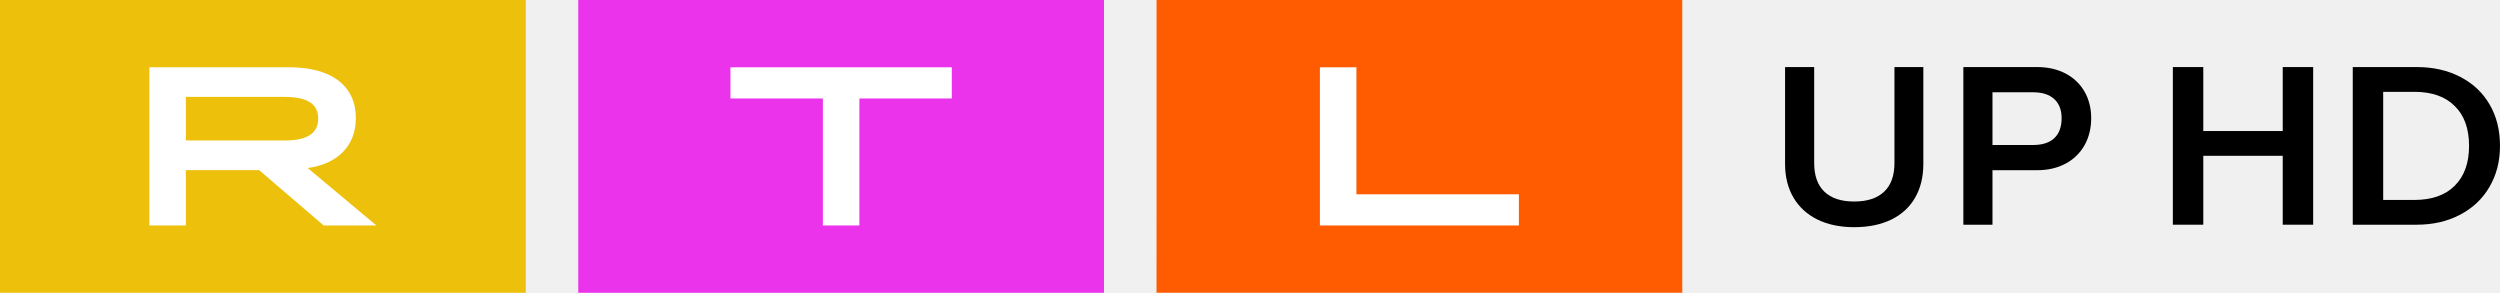
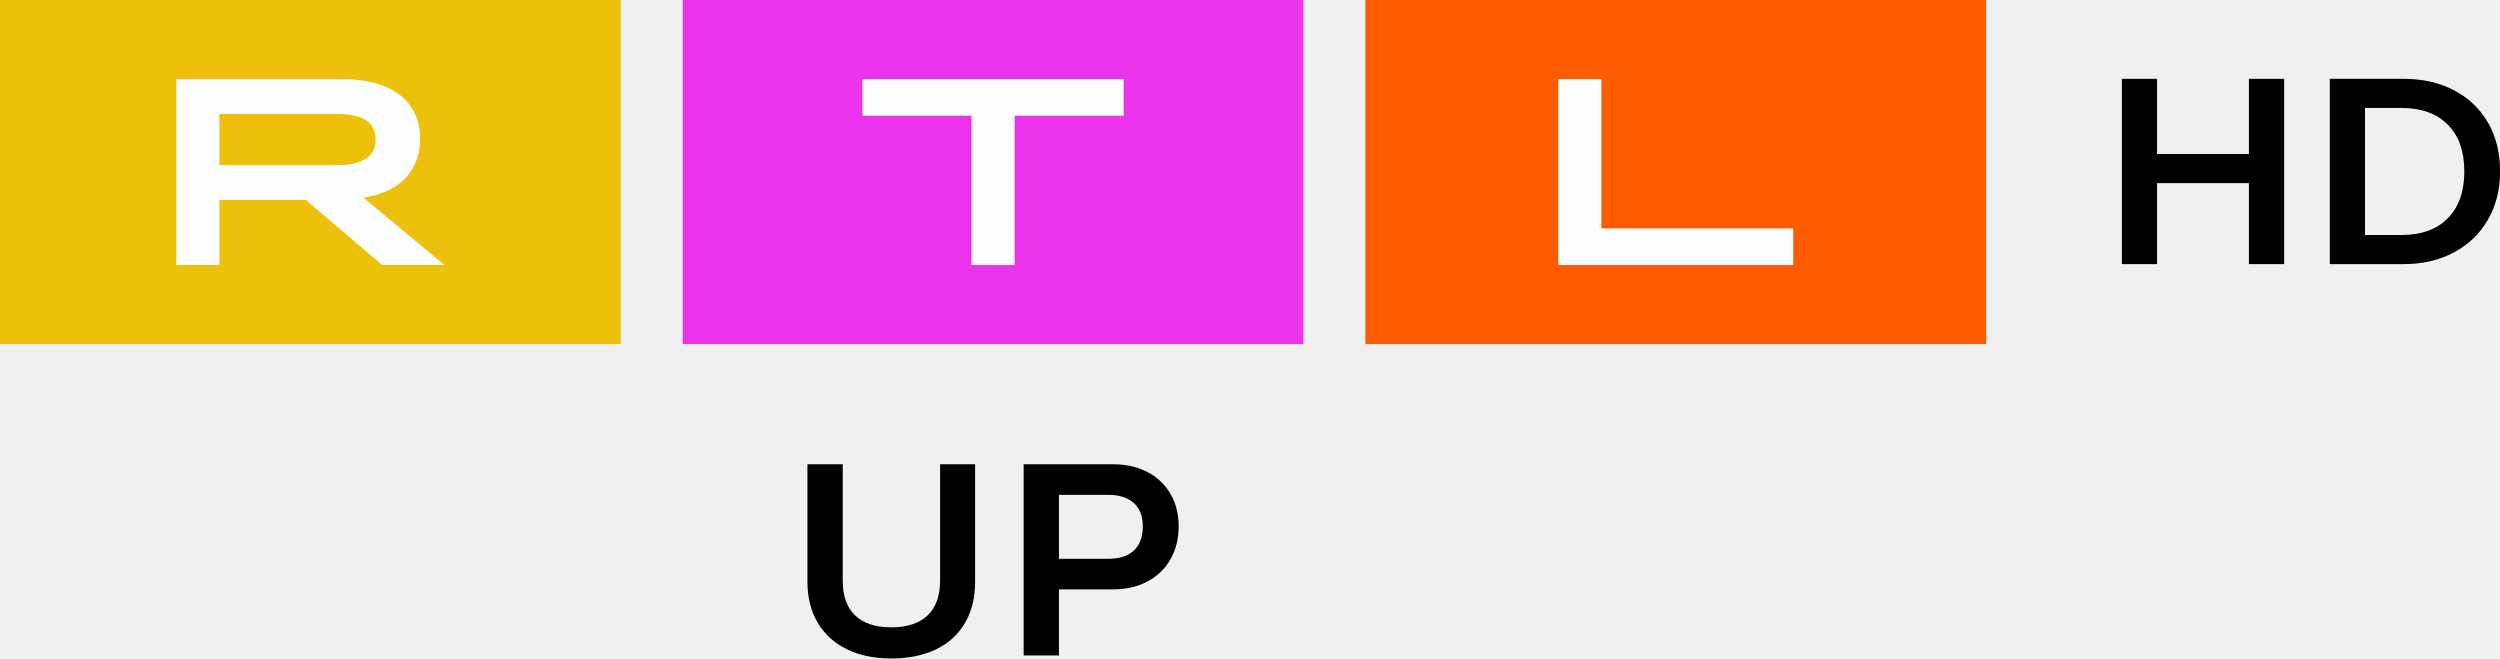
- <svg xmlns="http://www.w3.org/2000/svg" width="800" height="93.685" version="1.1">
-   <path d="m370.09 93.685h168.24v-93.685h-168.23z" fill="#ff5c01" stroke-width="3.346" />
-   <path d="m185.04 93.685h168.24v-93.685h-168.24z" fill="#ec33ec" stroke-width="3.346" />
-   <path d="m0 93.685h168.24v-93.685h-168.24z" fill="#edc00c" stroke-width="3.346" />
-   <g transform="matrix(.83647 0 0 .83647 0 1.188e-6)" fill="#fff" fill-rule="evenodd" stroke-width="4">
-     <path d="m504.94 25.744h13.968v48.58h62.152v11.932h-76.12v-60.512" />
-     <path d="m314.8 37.676h-35.36v-11.932h84.68v11.932h-35.352v48.58h-13.968v-48.576" />
-     <path d="m108.9 53.752c8.64 0 12.832-2.768 12.832-8.384 0-5.62-4.188-8.3-12.832-8.3h-37.8v16.68h37.8zm-51.764-28.008h53.6c16.32 0 25.4 7.26 25.4 19.448 0 10.46-6.808 17.464-18.416 19.104l26.276 21.96h-20.168l-24.704-21.18h-28.02v21.18h-13.968z" />
+ <svg xmlns="http://www.w3.org/2000/svg" width="1007" height="265.23" version="1.1">
+   <g transform="translate(0 591.07)" stroke-width="3.96">
+     <path d="m549.98-452.46h250.02v-138.61h-250.02z" fill="#ff5c01" />
+     <path d="m274.99-452.46h250.02v-138.61h-250.02z" fill="#ec33ec" />
+     <path d="m0-452.46h250.02v-138.61h-250.02z" fill="#edc00c" />
+     <g transform="translate(0,-591.07)" fill="#fdfeff" fill-rule="evenodd">
+       <path d="m627.68 31.861h17.362v60.127h77.263v14.76h-94.626v-74.887" />
+       <path d="m391.32 46.626h-43.952v-14.76h105.26v14.76h-43.949v60.127h-17.362v-60.127" />
+       <path d="m135.37 66.523c10.745 0 15.952-3.422 15.952-10.376s-5.208-10.269-15.952-10.269h-46.986v20.646zm-64.349-34.661h66.63c20.293 0 31.576 8.99 31.576 24.071 0 12.947-8.463 21.612-22.895 23.644l32.661 27.172h-25.069l-30.705-26.21h-34.836v26.21h-17.362z" />
+     </g>
  </g>
-   <path d="m581.59 70.25c-3.322-1.633-5.882-3.975-7.679-7.026-1.793-3.051-2.69-6.642-2.69-10.774v-30.99h9.315v30.702c0 4.035 1.091 7.097 3.276 9.188 2.182 2.088 5.36 3.135 9.536 3.135 4.169 0 7.361-1.047 9.569-3.135 2.208-2.091 3.309-5.153 3.309-9.188v-30.702h9.241v30.99c0 4.179-0.883 7.796-2.653 10.844-1.773 3.051-4.32 5.38-7.642 6.993-3.326 1.606-7.267 2.412-11.828 2.412-4.51 0-8.432-0.816-11.754-2.449m69.032-23.853c2.954 0 5.213-0.736 6.765-2.202 1.552-1.462 2.329-3.59 2.329-6.377 0-2.643-0.79-4.684-2.366-6.123-1.579-1.442-3.824-2.165-6.729-2.165h-13.029v16.863h13.029zm-22.347 25.509v-50.446h23.585c3.446 0 6.471 0.686 9.094 2.054 2.539 1.296 4.649 3.298 6.076 5.765 1.429 2.476 2.148 5.32 2.148 8.539 0 3.269-0.719 6.163-2.148 8.686-1.414 2.505-3.525 4.544-6.076 5.872-2.623 1.395-5.651 2.091-9.094 2.091h-14.267v17.439z" fill-rule="evenodd" stroke-width="3.346" />
-   <g transform="matrix(.83647 0 0 .83647 0 1.188e-6)" font-family="'RTL United Text'" font-size="40px" font-weight="bold" stroke-width="2.258">
-     <path d="m873.28 50.124v-24.468h11.645v60.308h-11.645v-26.363h-30.389v26.363h-11.645v-60.308h11.645v24.468z" style="white-space:pre" />
-     <path d="m900.07 85.964v-60.308h24.425q9.562 0 16.757 3.791 7.195 3.705 11.171 10.511 3.976 6.806 3.976 15.852 0 8.874-4.071 15.766-3.976 6.806-11.266 10.597-7.195 3.791-16.567 3.791zm23.573-9.477q10.035 0 15.431-5.428 5.491-5.428 5.491-15.249 0-9.908-5.491-15.249-5.396-5.428-15.431-5.428h-11.929v41.354z" style="white-space:pre" />
+   <path d="m341.06 261.49c-5.072-2.493-8.979-6.068-11.722-10.726-2.738-4.658-4.106-10.139-4.106-16.447v-47.307h14.22v46.867c0 6.16 1.665 10.833 5 14.025 3.33 3.187 8.182 4.786 14.557 4.786 6.364 0 11.237-1.599 14.608-4.786 3.371-3.192 5.051-7.866 5.051-14.025v-46.867h14.107v47.307c0 6.379-1.348 11.901-4.05 16.554-2.707 4.658-6.594 8.213-11.666 10.675-5.077 2.452-11.094 3.683-18.056 3.683-6.885 0-12.871-1.246-17.943-3.739m105.38-36.412c4.51 0 7.958-1.124 10.328-3.361 2.37-2.232 3.555-5.48 3.555-9.735 0-4.035-1.205-7.151-3.611-9.347-2.411-2.201-5.838-3.305-10.271-3.305h-19.889v25.742h19.889zm-34.113 38.94v-77.007h36.003c5.261 0 9.878 1.047 13.882 3.136 3.875 1.978 7.096 5.034 9.275 8.8 2.181 3.78 3.279 8.121 3.279 13.035 0 4.99-1.098 9.408-3.279 13.259-2.159 3.823-5.381 6.937-9.275 8.964-4.004 2.13-8.627 3.192-13.882 3.192h-21.779v26.621z" fill-rule="evenodd" stroke-width="5.108" />
+   <g transform="translate(-82.652 .00014718)" font-family="'RTL United Text'" font-size="40px" font-weight="bold" stroke-width="2.772">
+     <path d="m988.52 62.034v-30.282h14.179v74.638h-14.179v-32.628h-37.003v32.628h-14.179v-74.638h14.179v30.282z" style="white-space:pre" />
+     <path d="m1021.1 106.39v-74.638h29.741q11.643 0 20.404 4.692 8.761 4.585 13.602 13.008t4.842 19.619q0 10.982-4.957 19.513-4.841 8.424-13.718 13.115-8.761 4.692-20.173 4.692zm28.704-11.729q12.219 0 18.79-6.717 6.686-6.717 6.686-18.873 0-12.262-6.686-18.873-6.571-6.717-18.79-6.717h-14.525v51.181z" style="white-space:pre" />
  </g>
</svg>
